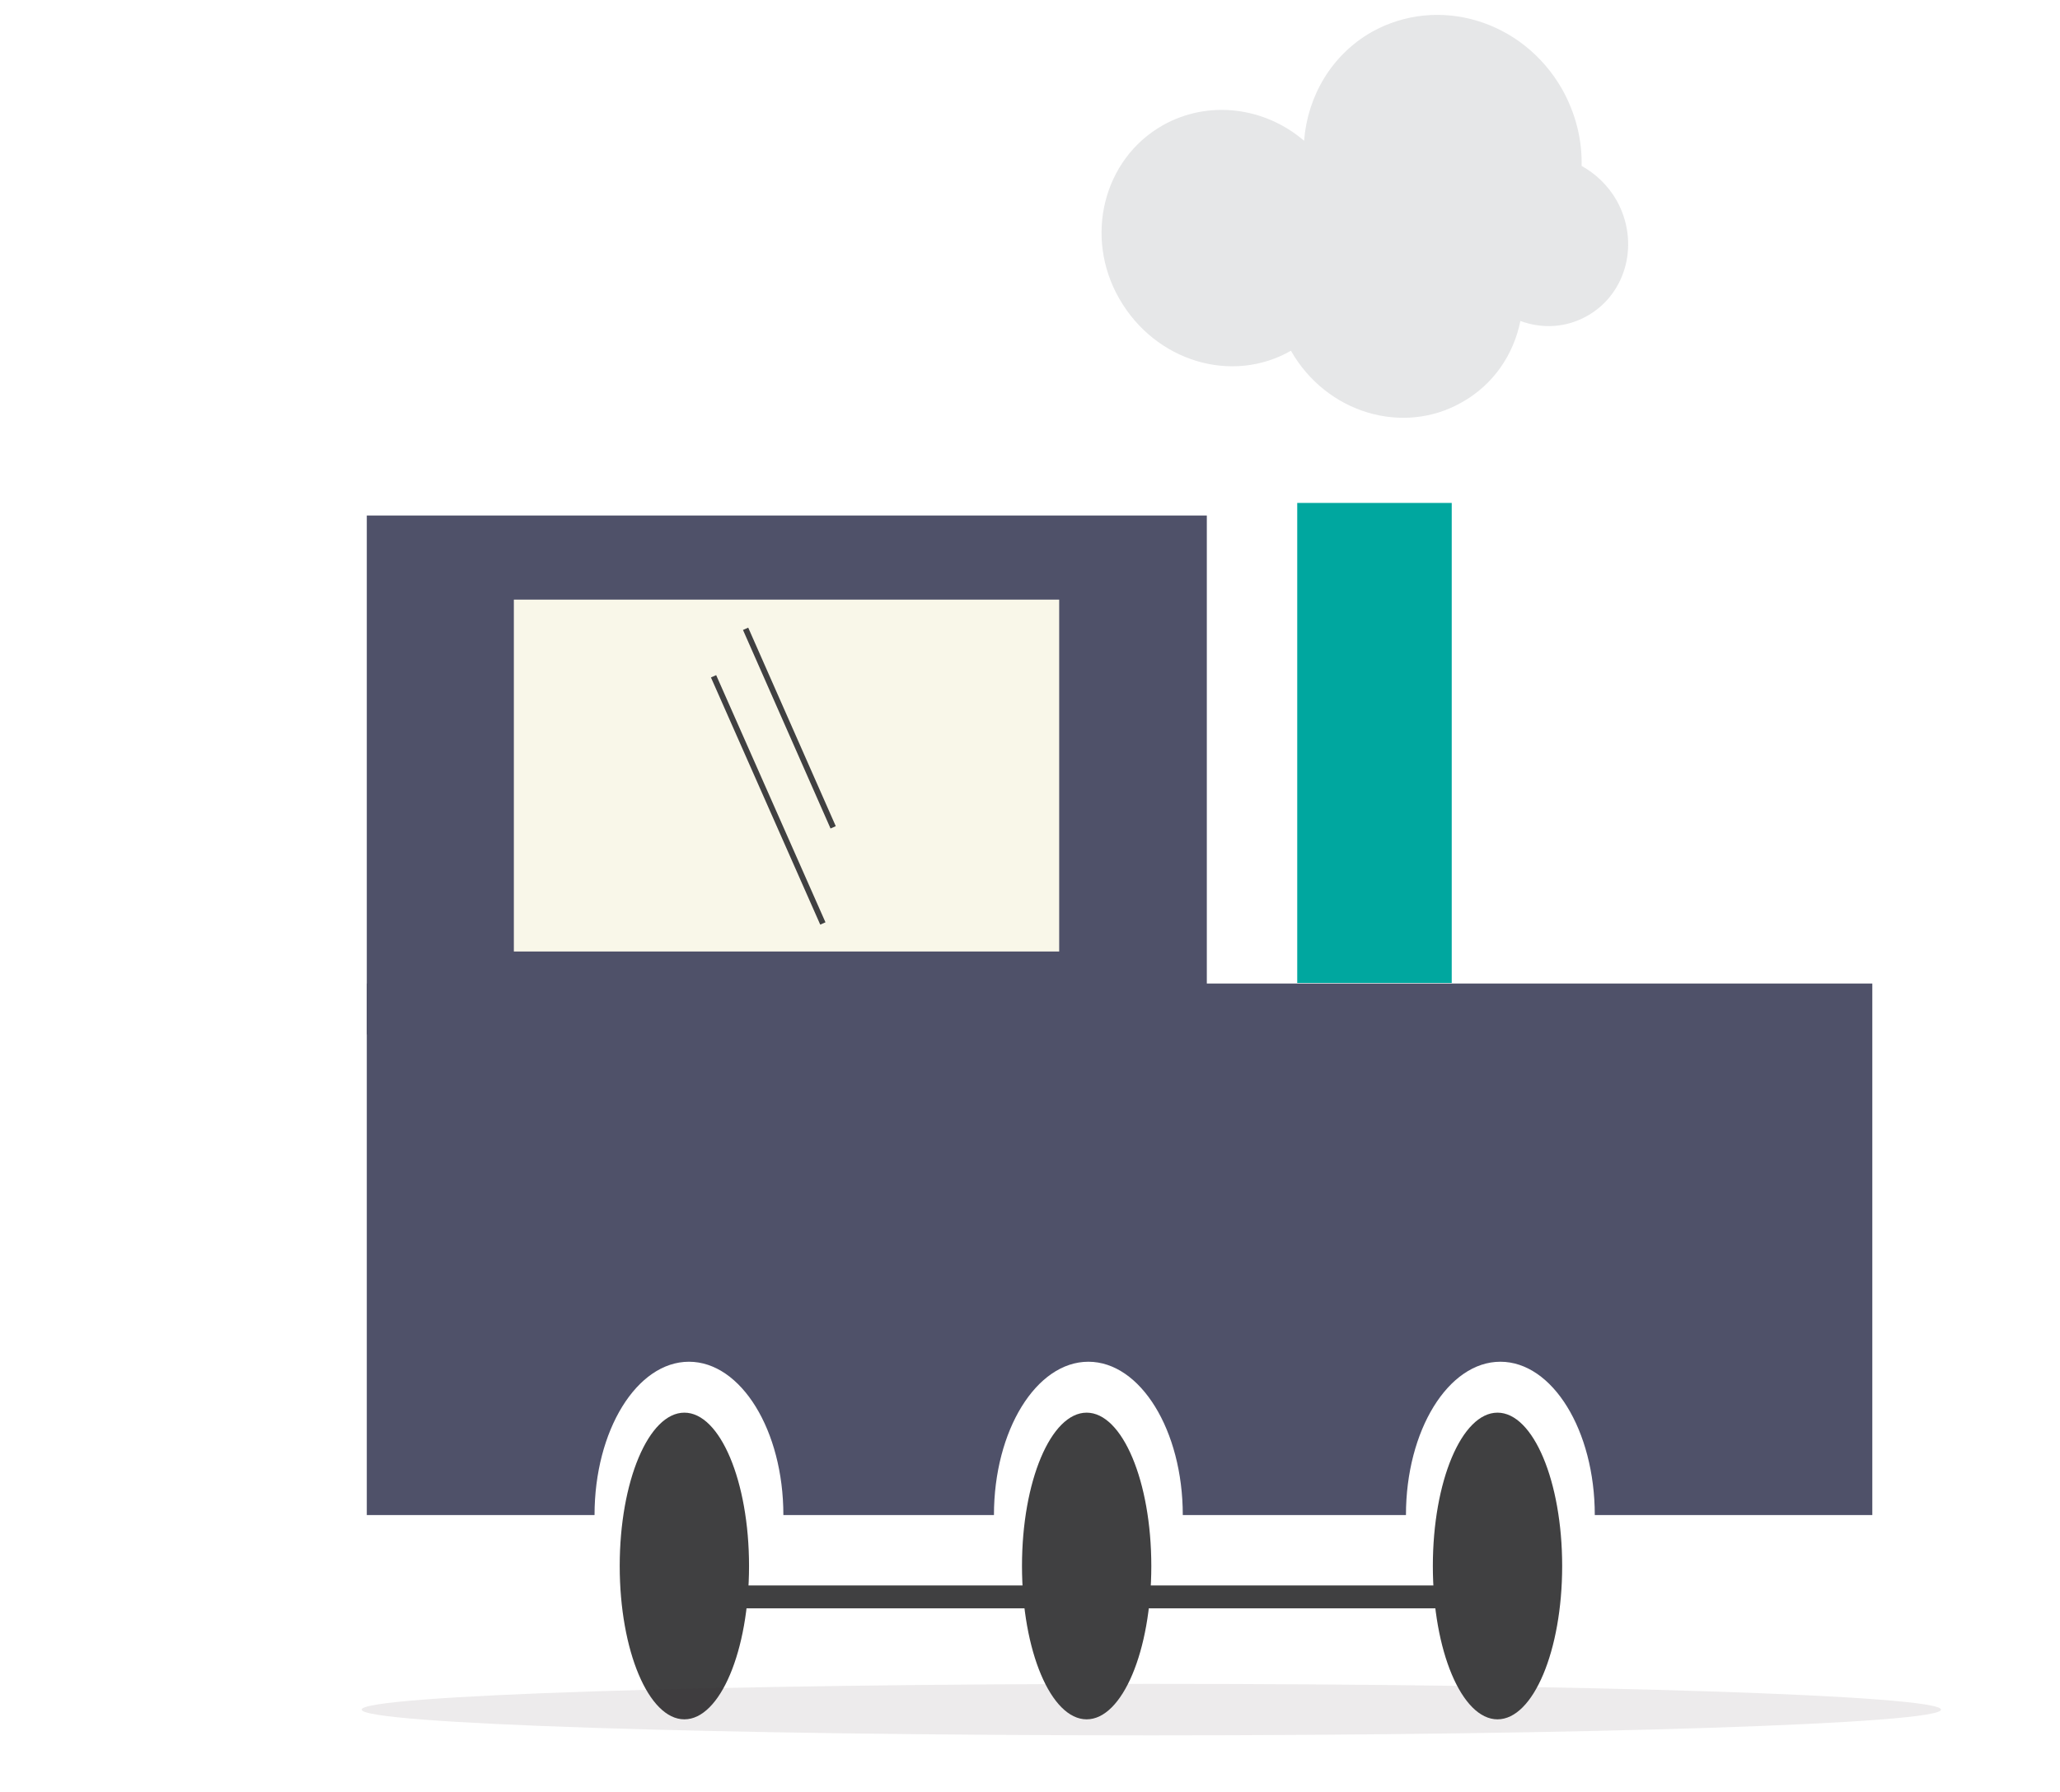
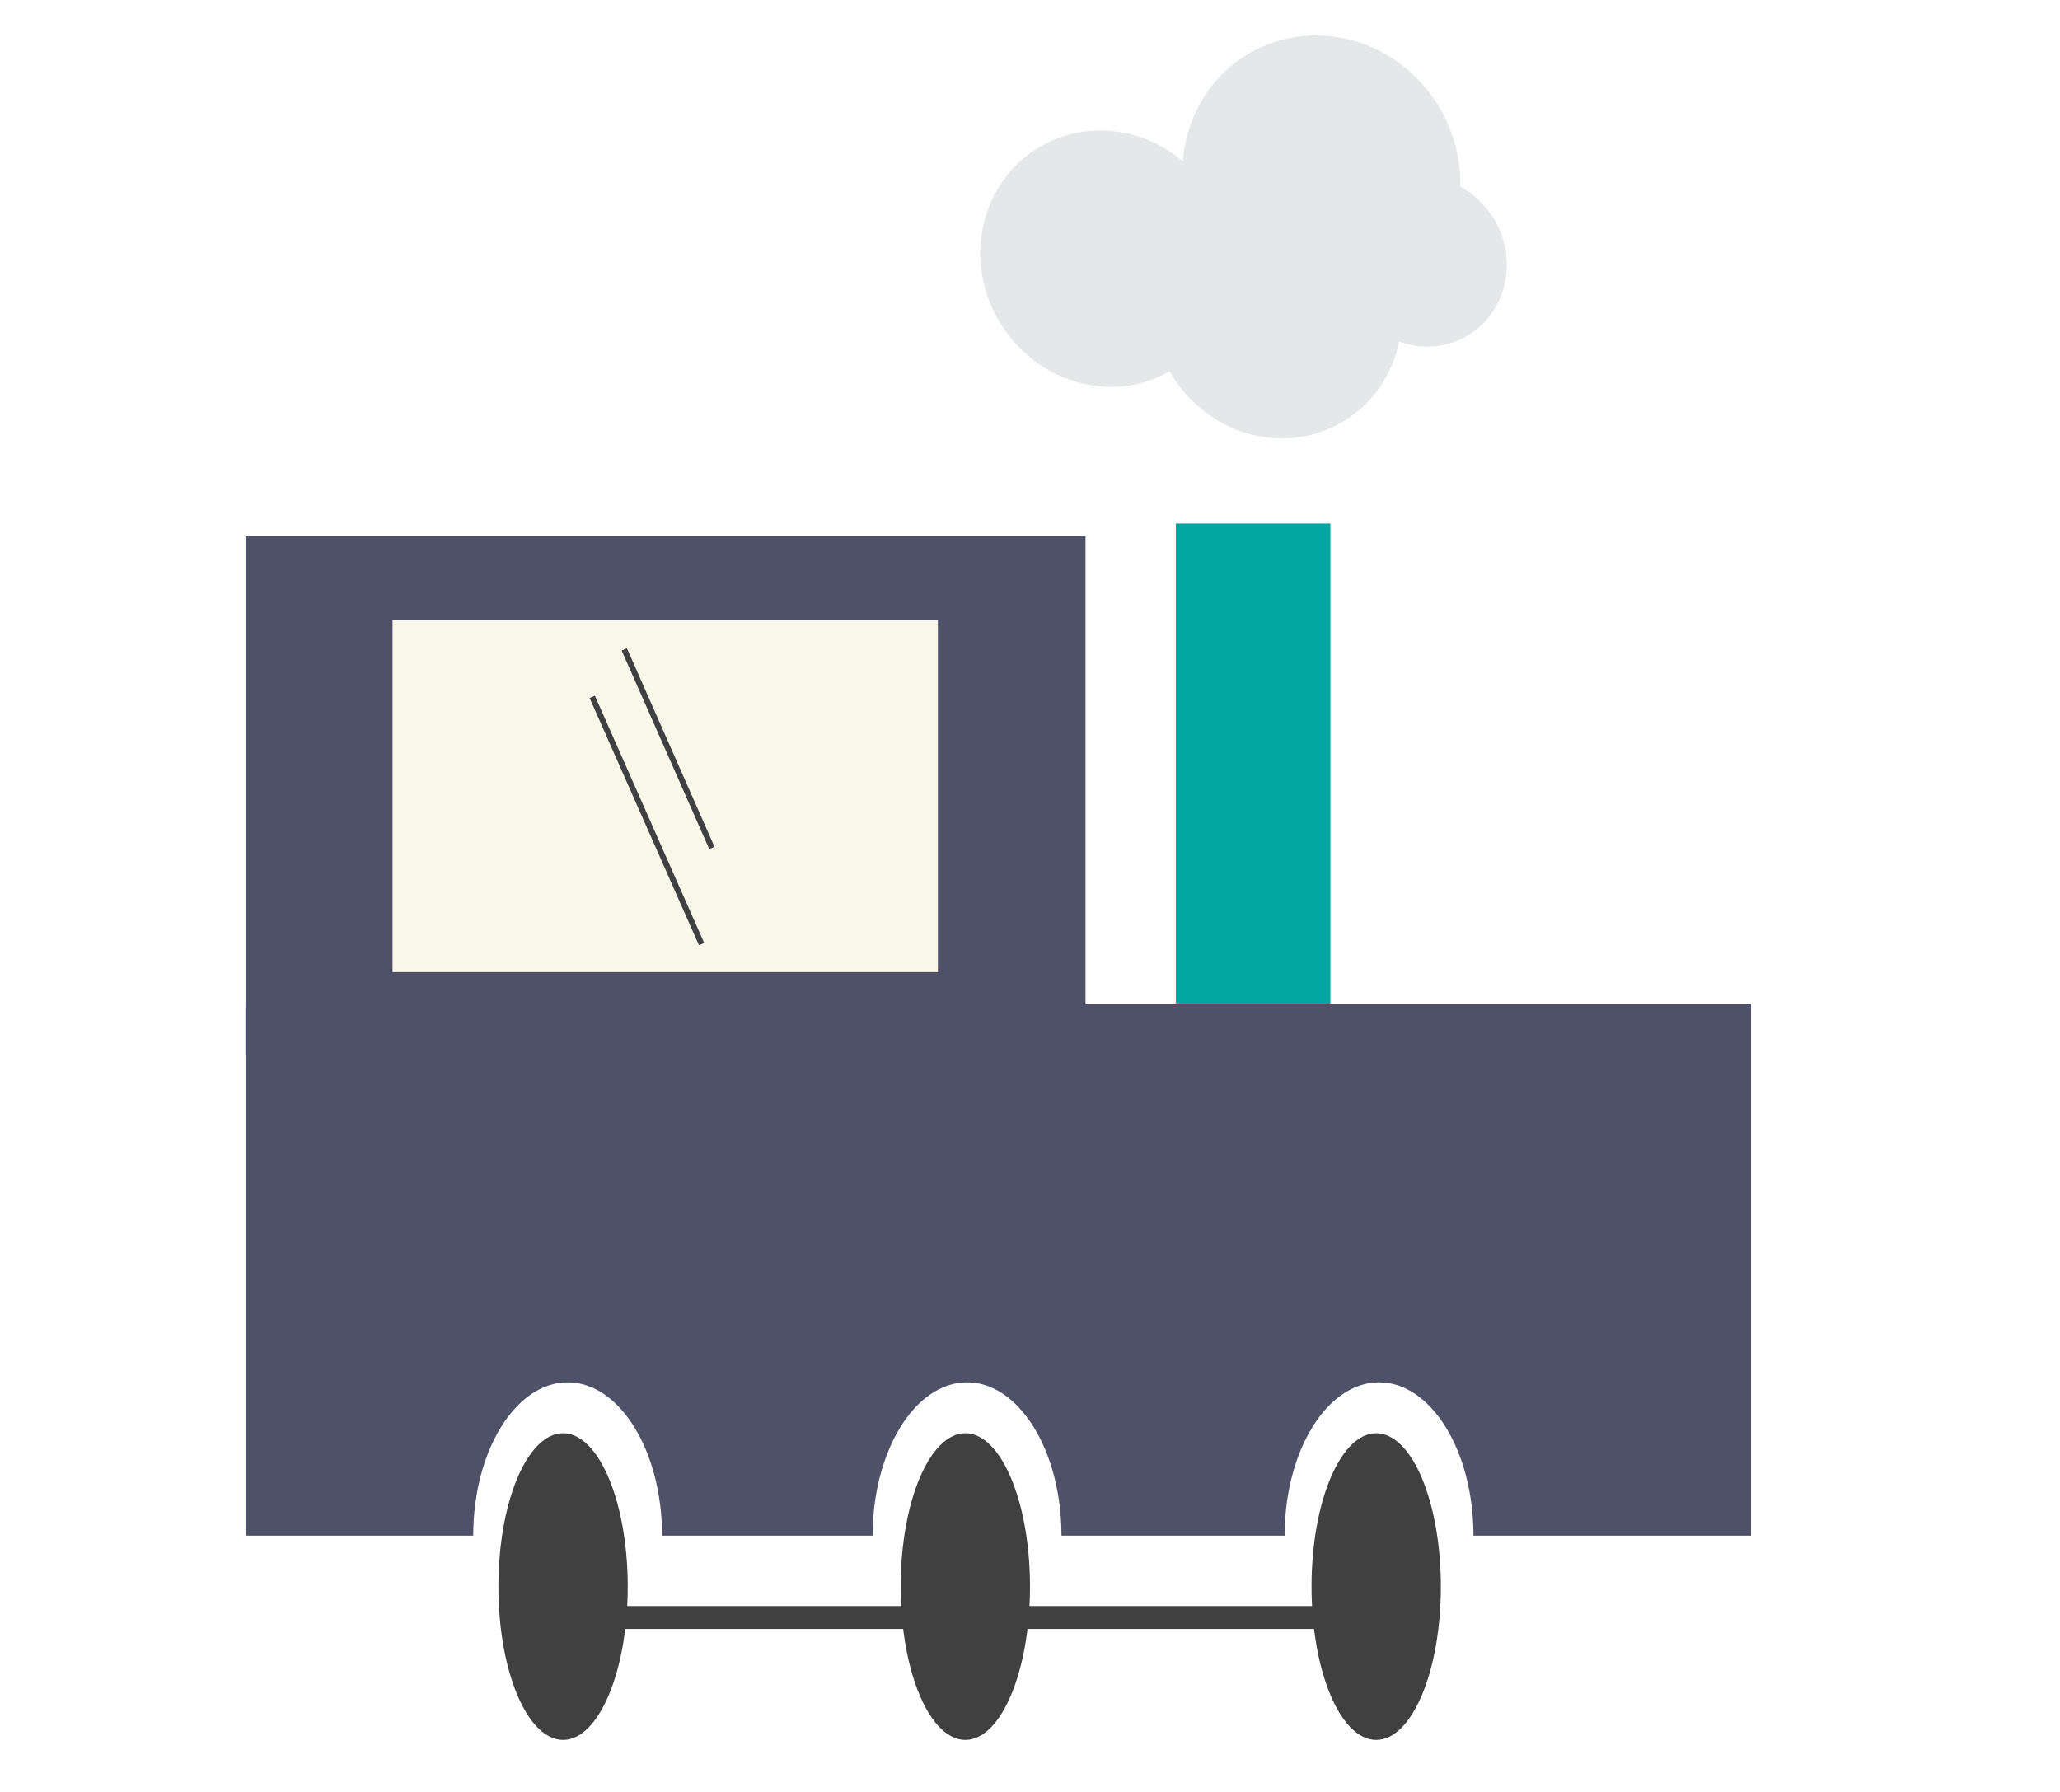
<svg xmlns="http://www.w3.org/2000/svg" version="1.1" id="Layer_1" x="0px" y="0px" viewBox="-215 348.9 360 313.1" style="enable-background:new -215 348.9 360 313.1;" xml:space="preserve">
  <style type="text/css">
	.st0{fill:#404041;}
	.st1{fill:none;stroke:#404041;stroke-miterlimit:10;}
- 	.st2{opacity:9.000000e-02;fill:#362027;}
- 	.st3{fill:#4F5169;}
- 	.st4{fill:#F9F7E9;}
- 	.st5{fill:#00A79F;}
- 	.st6{fill:#E6E7E8;}
- 	.st7{fill:none;stroke:#404041;stroke-width:4;stroke-miterlimit:10;}
+ 	.st2{fill:#4F5169;}
+ 	.st3{fill:#F9F7E9;}
+ 	.st4{fill:#00A79F;}
+ 	.st5{fill:#E6E7E8;}
+ 	.st6{fill:none;stroke:#404041;stroke-width:4;stroke-miterlimit:10;}
</style>
+   <ellipse class="st0" cx="-116.6" cy="626.2" rx="11.3" ry="26.8" />
+   <line class="st1" x1="-134.6" y1="470.9" x2="-134.6" y2="504.4" />
+   <line class="st1" x1="-126.1" y1="464.5" x2="-126.1" y2="498.1" />
+   <rect x="-172.1" y="442.6" class="st2" width="146.8" height="90.7" />
+   <rect x="-146.4" y="457.3" class="st3" width="95.3" height="61.5" />
+   <rect x="-9.5" y="440.4" class="st4" width="27" height="83.9" />
  <g>
-     <ellipse class="st0" cx="-95.4" cy="622.6" rx="11.3" ry="26.8" />
-     <line class="st1" x1="-113.4" y1="467.3" x2="-113.4" y2="500.8" />
-     <line class="st1" x1="-104.9" y1="460.9" x2="-104.9" y2="494.5" />
-     <g>
-       <ellipse class="st2" cx="-13.8" cy="647.7" rx="138" ry="4.5" />
-       <rect x="-150.9" y="439" class="st3" width="146.8" height="90.7" />
-       <rect x="-125.2" y="453.7" class="st4" width="95.3" height="61.5" />
-       <rect x="11.7" y="436.8" class="st5" width="27" height="83.9" />
-       <g>
-         <path class="st3" d="M-150.9,520.8v92.9h39.8c0-14.8,7.4-26.8,16.5-26.8s16.5,12,16.5,26.8h36.8c0-14.8,7.4-26.8,16.5-26.8     s16.5,12,16.5,26.8h39c0-14.8,7.4-26.8,16.5-26.8c9.1,0,16.5,12,16.5,26.8h48.5v-92.9H-150.9z" />
-       </g>
-       <path class="st6" d="M10.6,410.2c6.2,10.9,19.6,14.9,29.9,9c5.5-3.1,9-8.3,10.2-14.2c3.8,1.4,8,1.2,11.7-0.9    c6.9-3.9,9.2-12.9,5.1-20.2c-1.5-2.6-3.6-4.6-6.1-6c0.1-4.5-1-9.1-3.4-13.4c-6.9-12.1-21.7-16.5-33.3-10c-7,4-11.2,11.2-11.8,19    c-6.9-5.9-16.7-7.2-24.7-2.7c-10.4,5.9-13.8,19.5-7.6,30.3C-13.1,412.1,0.3,416.1,10.6,410.2z" />
-       <ellipse class="st0" cx="-25.1" cy="622.6" rx="11.3" ry="26.8" />
-       <ellipse class="st0" cx="46.7" cy="622.6" rx="11.3" ry="26.8" />
-       <line class="st7" x1="-96.3" y1="628" x2="41.7" y2="628" />
-     </g>
+     <path class="st2" d="M-172.1,524.4v92.9h39.8c0-14.8,7.4-26.8,16.5-26.8s16.5,12,16.5,26.8h36.8c0-14.8,7.4-26.8,16.5-26.8   s16.5,12,16.5,26.8h39c0-14.8,7.4-26.8,16.5-26.8s16.5,12,16.5,26.8H91v-92.9H-172.1z" />
  </g>
-   <line class="st1" x1="-84.7" y1="458.8" x2="-69.4" y2="493.5" />
-   <line class="st1" x1="-90.3" y1="467.1" x2="-71.2" y2="510.3" />
+   <path class="st5" d="M-10.6,413.8c6.2,10.9,19.6,14.9,29.9,9c5.5-3.1,9-8.3,10.2-14.2c3.8,1.4,8,1.2,11.7-0.9  c6.9-3.9,9.2-12.9,5.1-20.2c-1.5-2.6-3.6-4.6-6.1-6c0.1-4.5-1-9.1-3.4-13.4c-6.9-12.1-21.7-16.5-33.3-10c-7,4-11.2,11.2-11.8,19  c-6.9-5.9-16.7-7.2-24.7-2.7c-10.4,5.9-13.8,19.5-7.6,30.3C-34.3,415.7-20.9,419.7-10.6,413.8z" />
+   <ellipse class="st0" cx="-46.3" cy="626.2" rx="11.3" ry="26.8" />
+   <ellipse class="st0" cx="25.5" cy="626.2" rx="11.3" ry="26.8" />
+   <line class="st6" x1="-117.5" y1="631.6" x2="20.5" y2="631.6" />
+   <line class="st1" x1="-105.9" y1="462.4" x2="-90.6" y2="497.1" />
+   <line class="st1" x1="-111.5" y1="470.7" x2="-92.4" y2="513.9" />
</svg>
